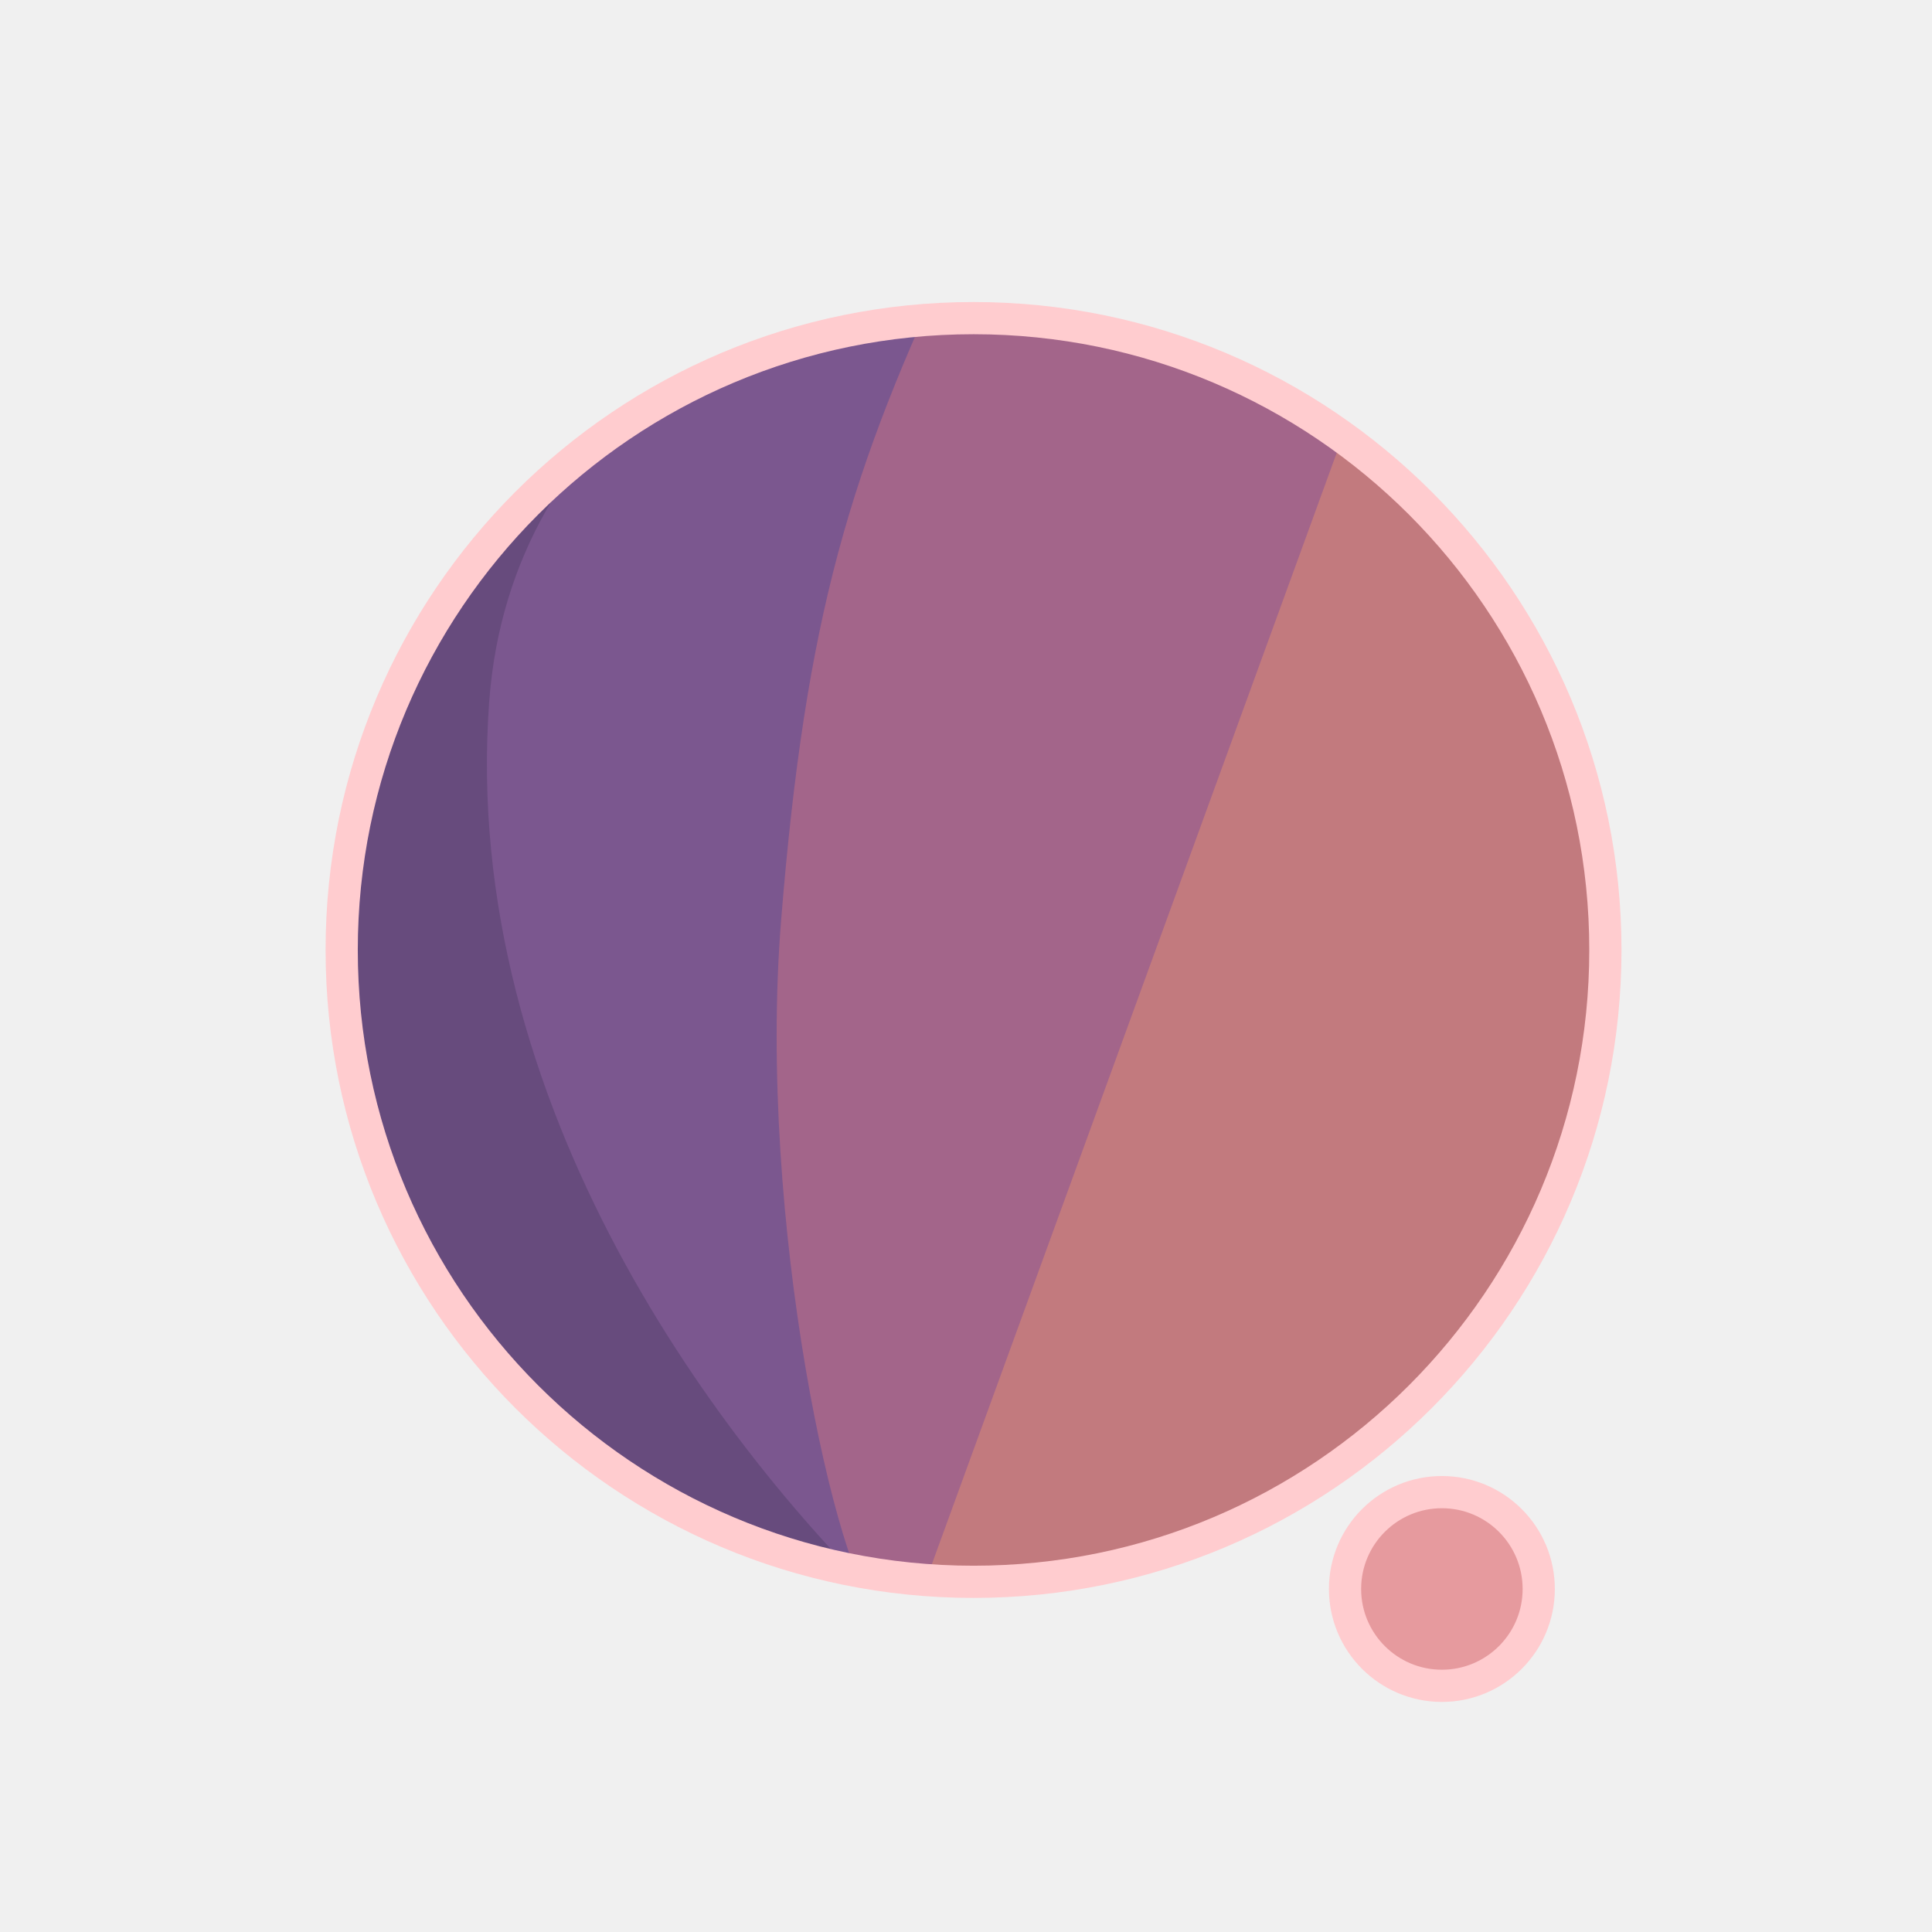
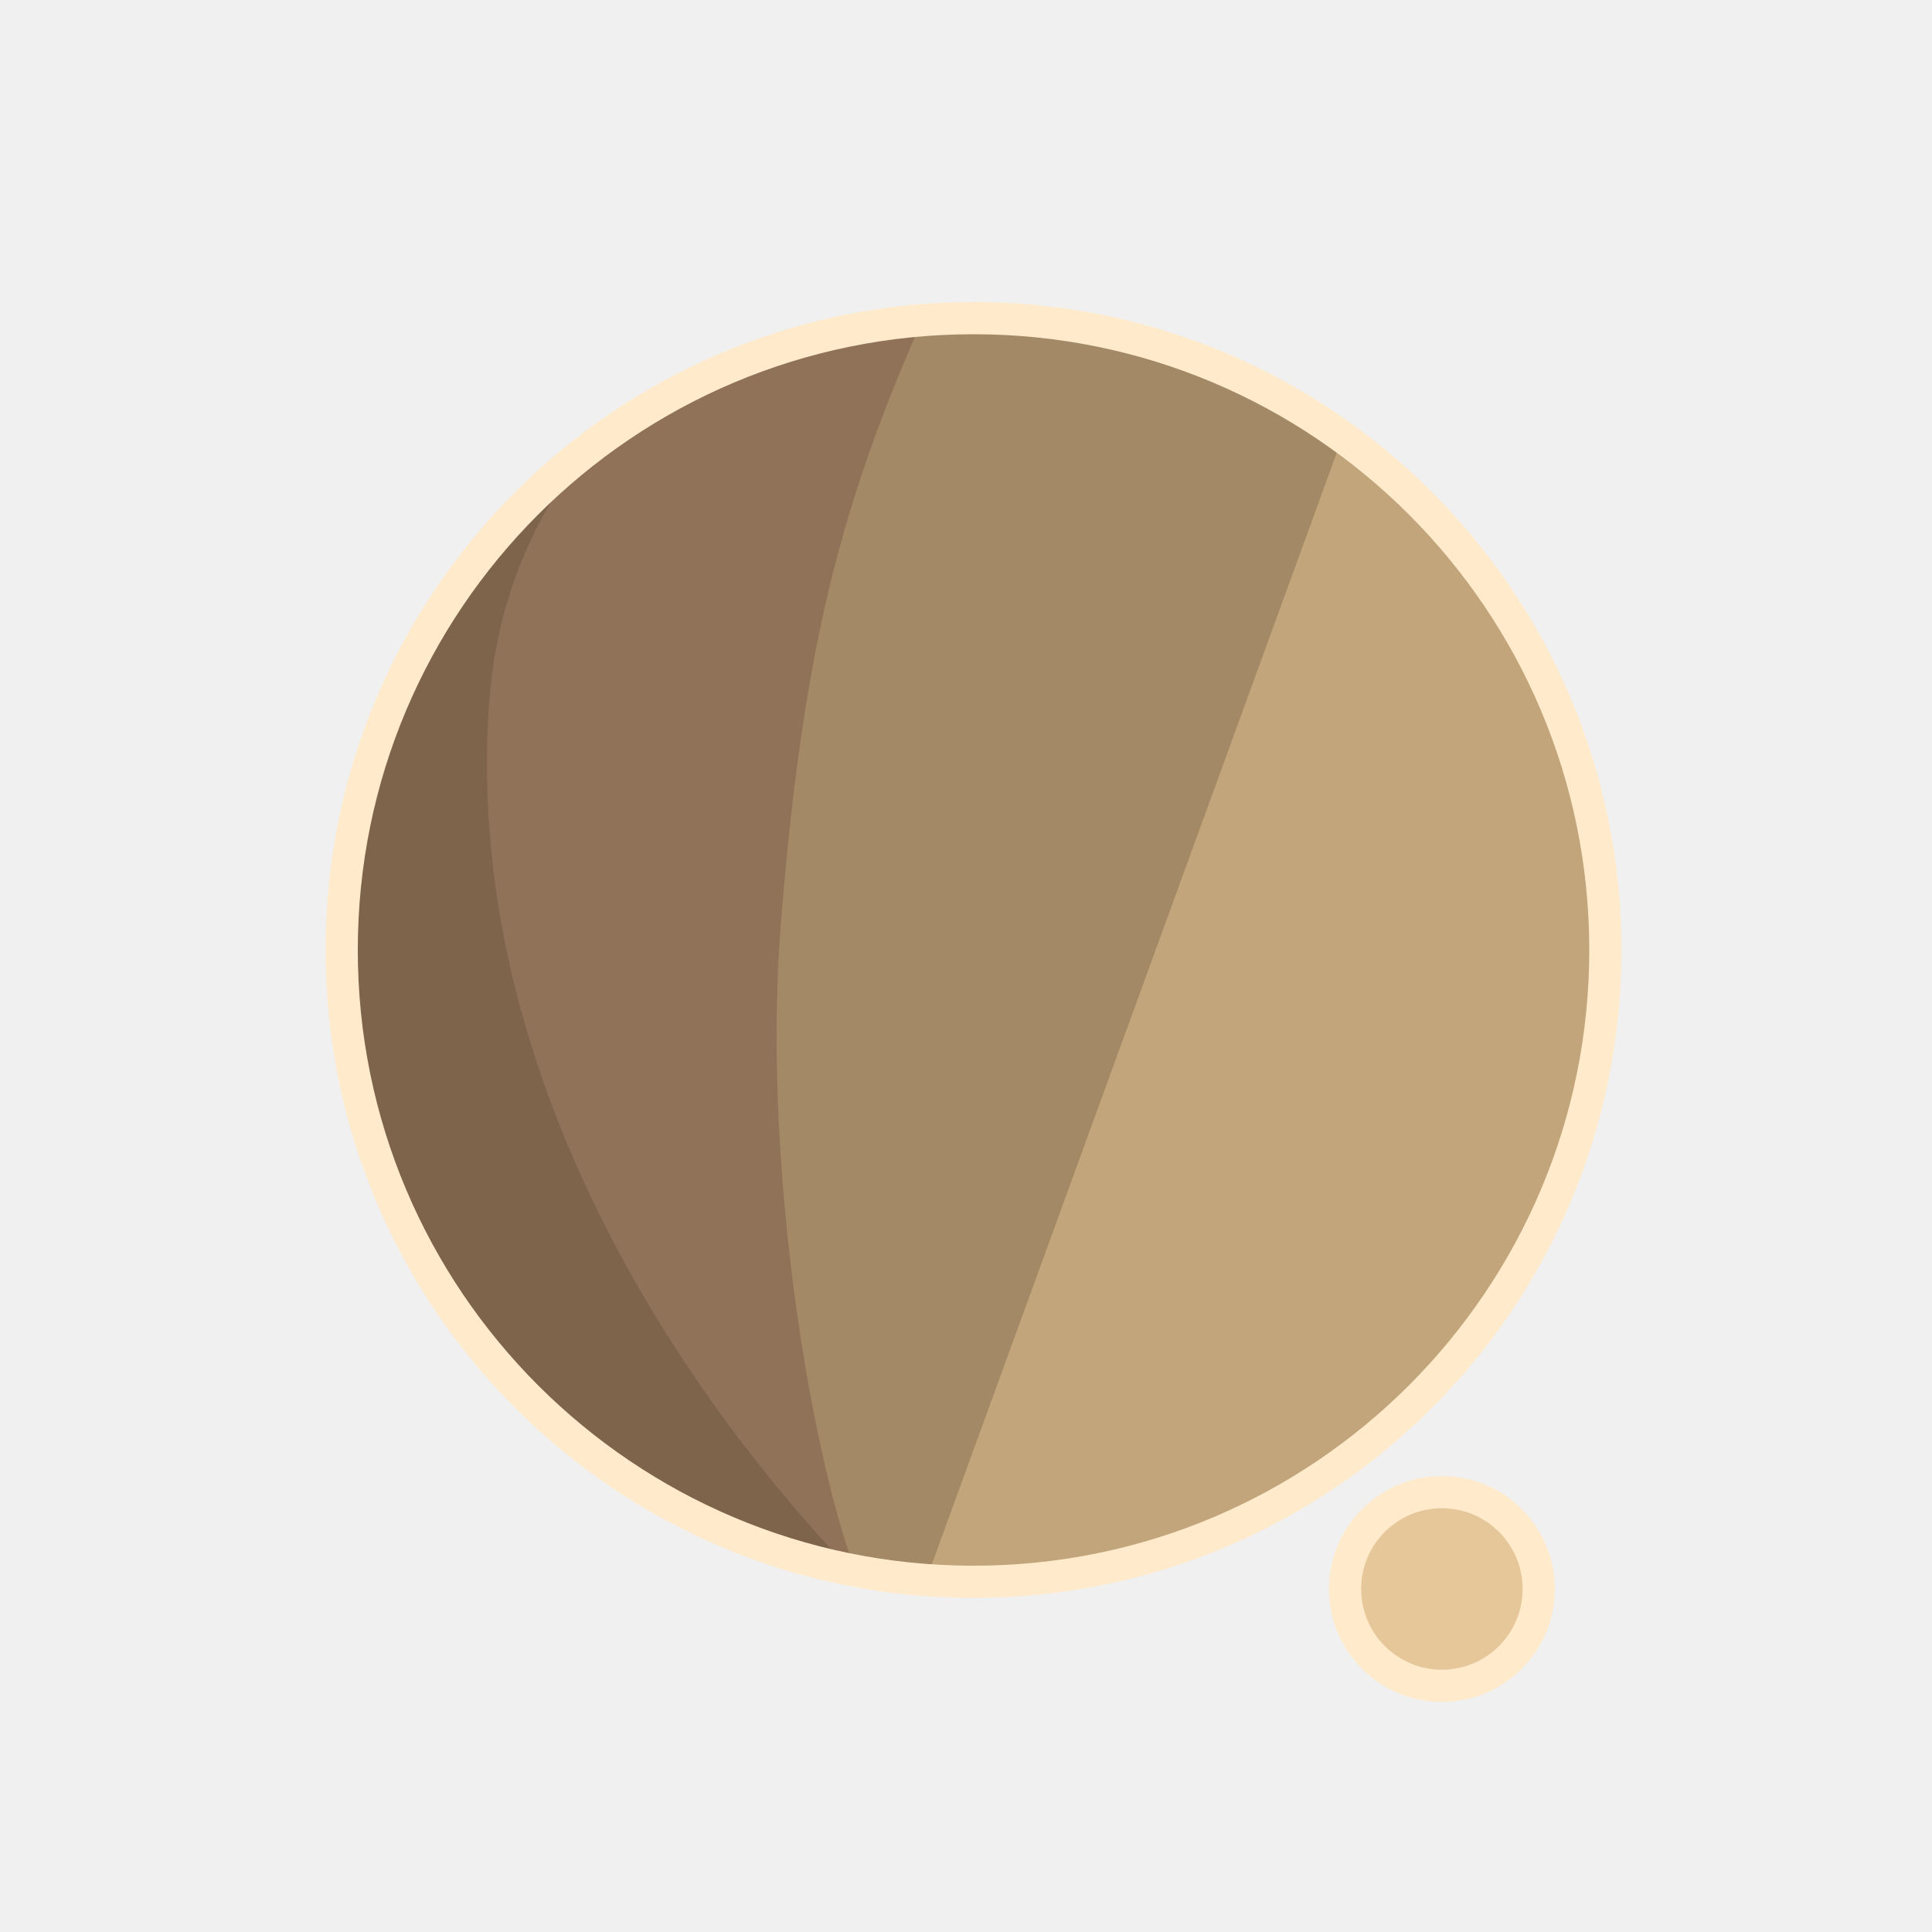
<svg xmlns="http://www.w3.org/2000/svg" width="300" height="300" viewBox="0 0 79.375 79.375" version="1.1" id="svg1">
  <defs id="defs1">
    <filter id="mask-powermask-path-effect5_inverse" style="color-interpolation-filters:sRGB" height="100" width="100" x="-50" y="-50">
      <feColorMatrix id="mask-powermask-path-effect5_primitive1" values="1" type="saturate" result="fbSourceGraphic" />
      <feColorMatrix id="mask-powermask-path-effect5_primitive2" values="-1 0 0 0 1 0 -1 0 0 1 0 0 -1 0 1 0 0 0 1 0 " in="fbSourceGraphic" />
    </filter>
    <clipPath clipPathUnits="userSpaceOnUse" id="clipPath1">
      <circle style="display:inline;fill:#000000;fill-opacity:1;stroke:none;stroke-width:0.214" id="circle3" cx="44.886" cy="38.249" r="22.842" />
    </clipPath>
    <clipPath clipPathUnits="userSpaceOnUse" id="clipPath3">
      <circle style="display:inline;opacity:1;fill:#000000;fill-opacity:1;stroke:none;stroke-width:2.646;stroke-dasharray:none;stroke-opacity:1" id="circle4" cx="39.235" cy="39.029" r="25.959" />
    </clipPath>
    <clipPath clipPathUnits="userSpaceOnUse" id="clipPath4">
      <circle style="display:inline;opacity:1;fill:#000000;fill-opacity:1;stroke:none;stroke-width:0.243" id="circle5" cx="39.997" cy="39.029" r="25.959" />
    </clipPath>
    <clipPath clipPathUnits="userSpaceOnUse" id="clipPath19">
      <g id="g20" style="display:inline">
        <circle style="display:inline;opacity:1;fill:#ffffff;fill-opacity:1;stroke:#000000;stroke-width:1.323;stroke-dasharray:none;stroke-opacity:1" id="circle20" cx="39.997" cy="39.029" r="25.959" />
        <path style="display:inline;fill:#ffffff;fill-opacity:1;stroke:none;stroke-width:1.323;stroke-linecap:round;stroke-linejoin:round;stroke-dasharray:none;stroke-opacity:1" d="M 40.972,71.749 65.107,9.074 51.262,8.513 29.654,71.374 Z" id="path20" />
      </g>
    </clipPath>
  </defs>
  <g id="layer1">
-     <circle style="display:inline;opacity:1;fill:#C27A7E;fill-opacity:1;stroke:none;stroke-width:2.646;stroke-dasharray:none;stroke-opacity:1" id="path1" cx="39.997" cy="39.029" r="25.959" />
-     <circle style="display:inline;opacity:1;fill:#E69A9E;fill-opacity:1;stroke:#FFCCCF;stroke-width:1.323;stroke-linecap:round;stroke-linejoin:round;stroke-dasharray:none;stroke-opacity:1" id="path23" cx="59.239" cy="65.282" r="3.979" />
-     <path style="display:inline;opacity:1;fill:#A3658A;fill-opacity:1;stroke:none;stroke-width:2.646;stroke-linecap:round;stroke-linejoin:round;stroke-dasharray:none;stroke-opacity:1" d="M 14.114,8.183 56.981,12.942 37.387,66.729 7.337,66.366 Z" id="path4" clip-path="url(#clipPath4)" />
-     <path style="display:inline;opacity:1;fill:#7B578F;fill-opacity:1;stroke:none;stroke-width:2.646;stroke-linecap:round;stroke-linejoin:round;stroke-dasharray:none;stroke-opacity:1" d="m 38.537,10.093 c -4.366,9.204 -6.195,15.177 -7.208,27.727 -0.992,12.295 2.307,27.137 4.048,28.492 L 8.159,69.099 11.655,10.117 Z" id="path8" clip-path="url(#clipPath3)" transform="translate(0.7619726)" />
-     <path style="display:inline;opacity:1;fill:#674B7D;fill-opacity:1;stroke:none;stroke-width:2.646;stroke-linecap:round;stroke-linejoin:round;stroke-dasharray:none;stroke-opacity:1" d="m 42.193,12.318 c -4.211,1.987 -14.039,6.189 -14.818,16.984 -1.049,14.531 8.417,27.086 14.901,33.188 l -22.177,3.33 -0.971,-51.47 z" id="path12" clip-path="url(#clipPath1)" transform="matrix(1.1365,0,0,1.1365,-11.01583,-4.44086)" />
+     <circle style="display:inline;opacity:1;fill:#C2A57A;fill-opacity:1;stroke:none;stroke-width:2.646;stroke-dasharray:none;stroke-opacity:1" id="path1" cx="39.997" cy="39.029" r="25.959" />
+     <circle style="display:inline;opacity:1;fill:#E6C79A;fill-opacity:1;stroke:#FFEBCC;stroke-width:1.323;stroke-linecap:round;stroke-linejoin:round;stroke-dasharray:none;stroke-opacity:1" id="path23" cx="59.239" cy="65.282" r="3.979" />
+     <path style="display:inline;opacity:1;fill:#A38965;fill-opacity:1;stroke:none;stroke-width:2.646;stroke-linecap:round;stroke-linejoin:round;stroke-dasharray:none;stroke-opacity:1" d="M 14.114,8.183 56.981,12.942 37.387,66.729 7.337,66.366 Z" id="path4" clip-path="url(#clipPath4)" />
+     <path style="display:inline;opacity:1;fill:#8F7257;fill-opacity:1;stroke:none;stroke-width:2.646;stroke-linecap:round;stroke-linejoin:round;stroke-dasharray:none;stroke-opacity:1" d="m 38.537,10.093 c -4.366,9.204 -6.195,15.177 -7.208,27.727 -0.992,12.295 2.307,27.137 4.048,28.492 L 8.159,69.099 11.655,10.117 Z" id="path8" clip-path="url(#clipPath3)" transform="translate(0.7619726)" />
+     <path style="display:inline;opacity:1;fill:#7D644B;fill-opacity:1;stroke:none;stroke-width:2.646;stroke-linecap:round;stroke-linejoin:round;stroke-dasharray:none;stroke-opacity:1" d="m 42.193,12.318 c -4.211,1.987 -14.039,6.189 -14.818,16.984 -1.049,14.531 8.417,27.086 14.901,33.188 l -22.177,3.33 -0.971,-51.47 z" id="path12" clip-path="url(#clipPath1)" transform="matrix(1.1365,0,0,1.1365,-11.01583,-4.44086)" />
    <path style="display:inline;fill:none;stroke:#ffffff;stroke-width:5.292;stroke-linecap:round;stroke-linejoin:round;stroke-dasharray:none;stroke-opacity:1" d="M 56.155,14.893 37.161,67.307 c 0.345,-0.826 6.533,-17.661 9.644,-21.104 4.78,-5.292 13.008,-2.765 13.143,4.977 0.044,2.513 -1.431,15.998 -1.431,15.998" id="path2" clip-path="url(#clipPath19)" mask="none" />
-     <circle style="display:inline;opacity:1;fill:none;fill-opacity:0;stroke:#FFCCCF;stroke-width:1.323;stroke-dasharray:none;stroke-opacity:1" id="circle8" cx="39.997" cy="39.029" r="25.959" />
+     <circle style="display:inline;opacity:1;fill:none;fill-opacity:0;stroke:#FFEBCC;stroke-width:1.323;stroke-dasharray:none;stroke-opacity:1" id="circle8" cx="39.997" cy="39.029" r="25.959" />
  </g>
</svg>
